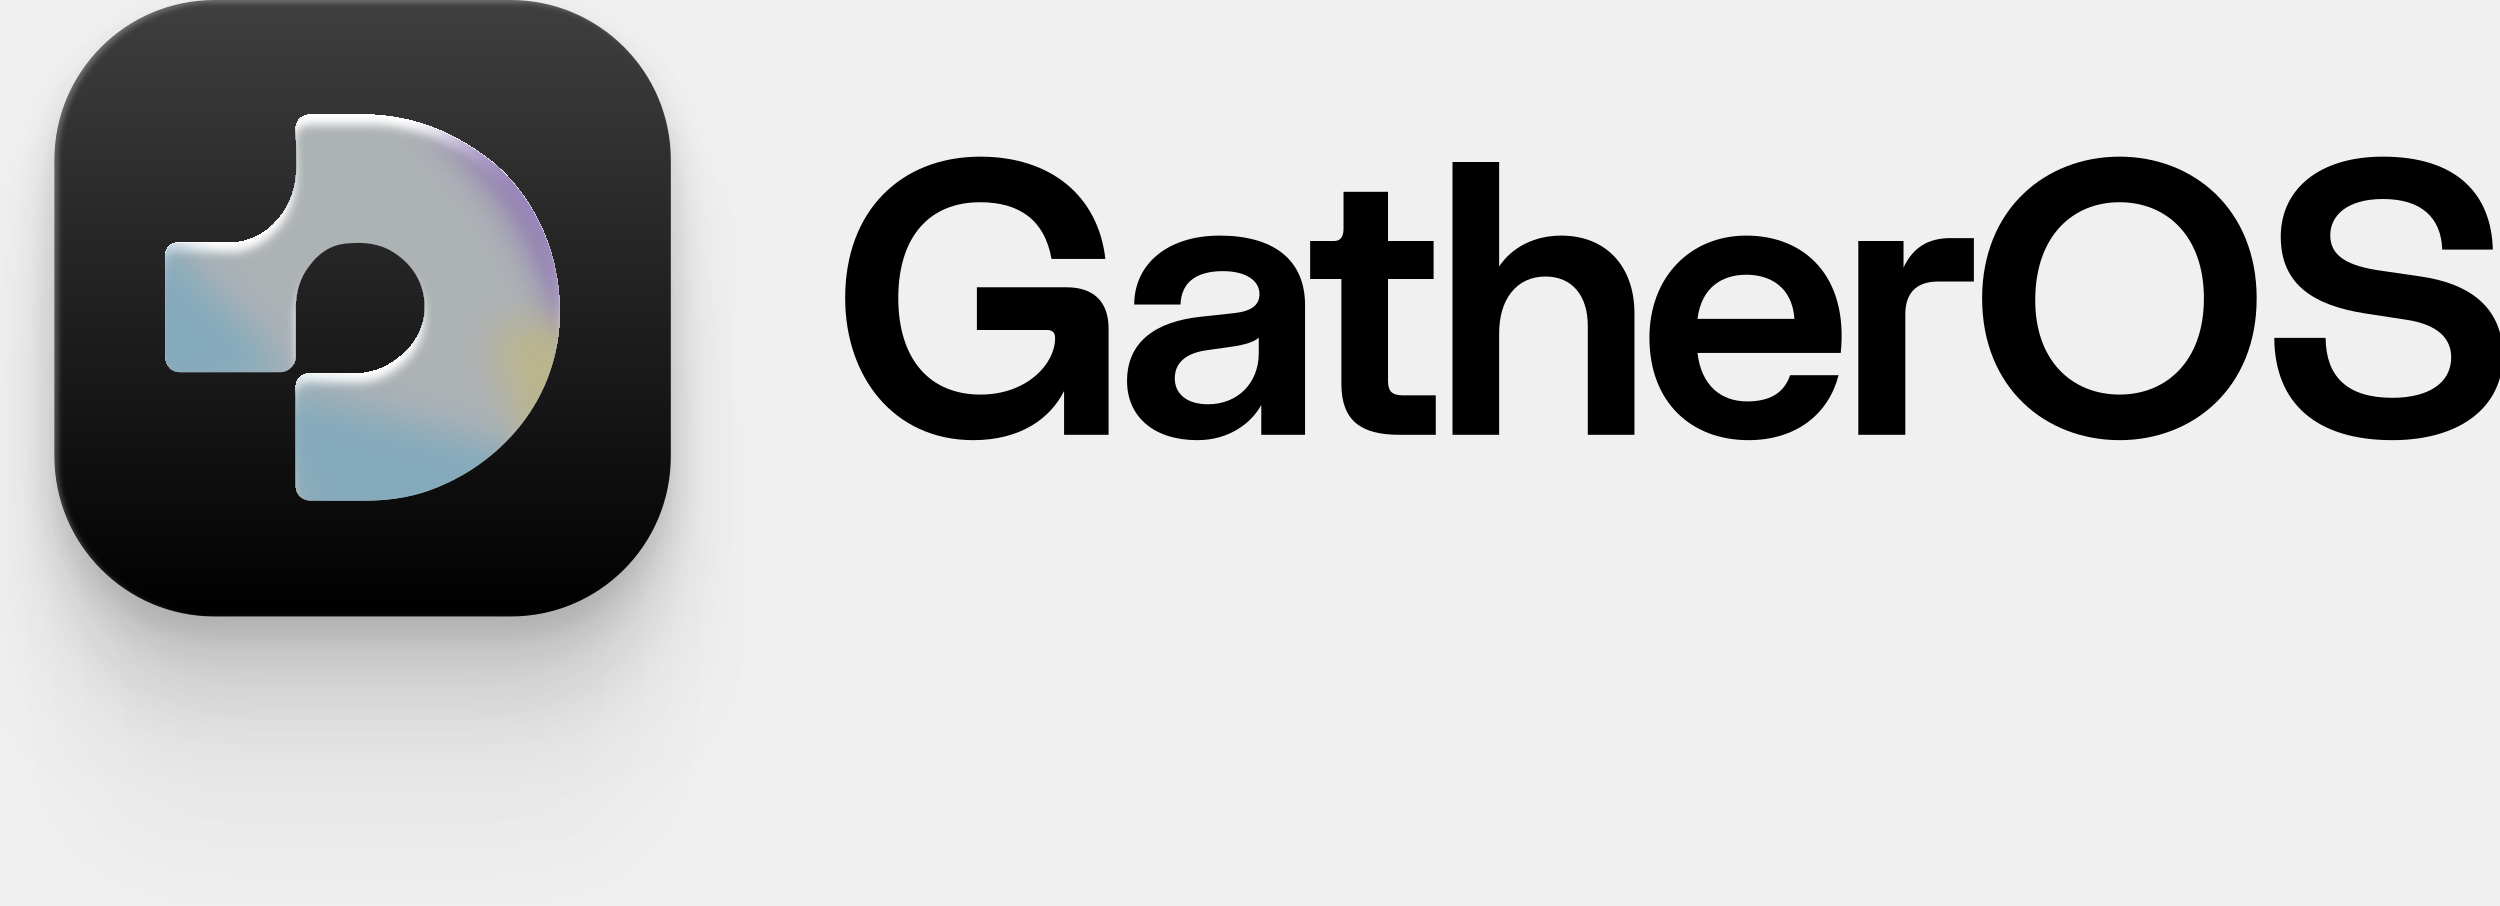
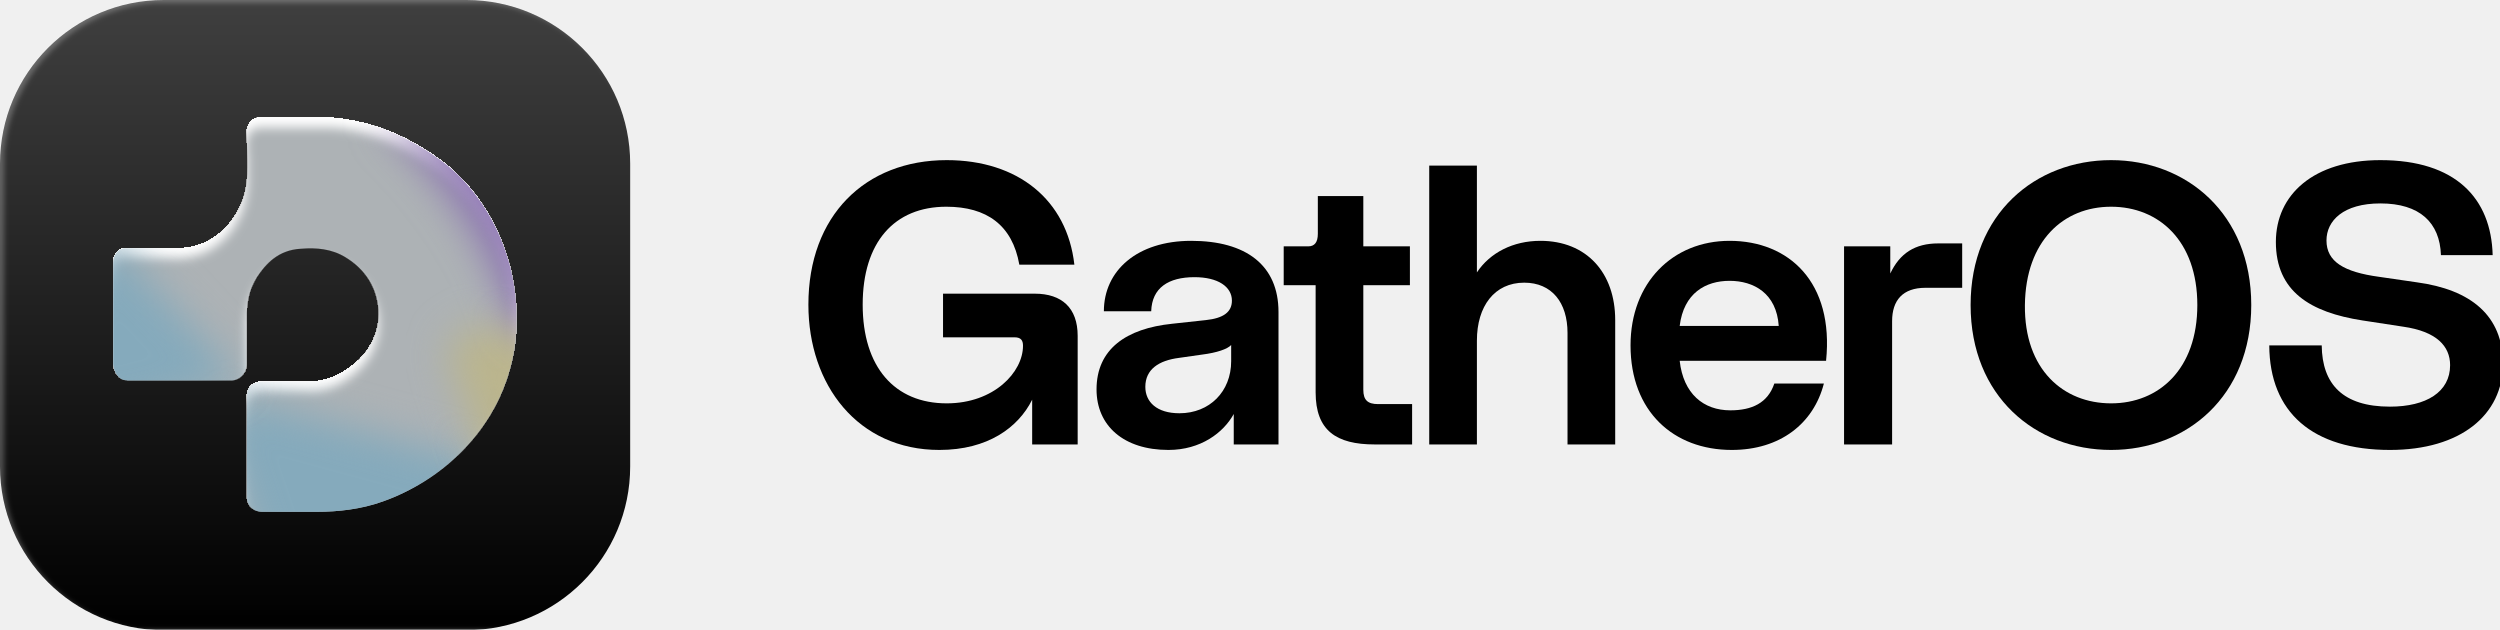
- <svg xmlns="http://www.w3.org/2000/svg" width="138" height="50" viewBox="0 0 138 50" fill="none">
+ <svg xmlns="http://www.w3.org/2000/svg" width="135" height="34" viewBox="0 0 135 34" fill="none">
  <g clip-path="url(#clip0_57_21)">
-     <g filter="url(#filter0_dddd_57_21)">
-       <g filter="url(#filter1_i_57_21)">
-         <rect x="3" width="34.03" height="34.03" rx="8.839" fill="url(#paint0_linear_57_21)" />
+     <g filter="url(#filter0_i_57_21)">
+       <rect width="34.03" height="34.03" rx="8.839" fill="url(#paint0_linear_57_21)" />
+     </g>
+     <g filter="url(#filter1_i_57_21)">
+       <path d="M6.868 20.546H12.495C12.896 20.546 13.317 20.188 13.317 19.657V17.211C13.317 16.346 13.428 15.678 13.873 14.963C14.341 14.252 15.028 13.493 16.251 13.431C17.072 13.363 17.918 13.431 18.672 13.9C19.697 14.523 20.451 15.567 20.451 16.988C20.451 18.013 19.919 19.076 19.049 19.724C18.494 20.169 17.783 20.57 16.802 20.614H14.133C13.602 20.614 13.312 20.971 13.331 21.435V26.859C13.331 27.279 13.665 27.637 14.153 27.637H17.13C18.242 27.637 19.489 27.502 20.664 27.081C23.801 25.97 27.088 23.19 27.779 18.787C27.866 18.231 27.89 17.742 27.89 17.186C27.915 13.653 26.155 10.269 23.598 8.515C21.93 7.335 19.973 6.446 17.483 6.335H14.148C13.568 6.335 13.326 6.736 13.326 7.156C13.326 8.133 13.452 9.196 13.278 10.153C12.964 11.913 11.509 13.402 9.677 13.402H6.757C6.38 13.402 6.114 13.759 6.114 14.18V19.671C6.158 20.072 6.38 20.536 6.868 20.536V20.546Z" fill="url(#paint1_linear_57_21)" />
+     </g>
+     <mask id="mask0_57_21" style="mask-type:alpha" maskUnits="userSpaceOnUse" x="6" y="6" width="22" height="22">
+       <path d="M6.868 20.546H12.495C12.896 20.546 13.317 20.188 13.317 19.657V17.211C13.317 16.346 13.428 15.678 13.873 14.963C14.341 14.252 15.028 13.493 16.251 13.431C17.072 13.363 17.918 13.431 18.672 13.9C19.697 14.523 20.451 15.567 20.451 16.988C20.451 18.013 19.919 19.076 19.049 19.724C18.494 20.169 17.783 20.57 16.802 20.614H14.133C13.602 20.614 13.312 20.971 13.331 21.435V26.859C13.331 27.279 13.665 27.637 14.153 27.637H17.13C18.242 27.637 19.489 27.502 20.664 27.081C23.801 25.97 27.088 23.19 27.779 18.787C27.866 18.231 27.89 17.742 27.89 17.186C27.915 13.653 26.155 10.269 23.598 8.515C21.93 7.335 19.973 6.446 17.483 6.335H14.148C13.568 6.335 13.326 6.736 13.326 7.156C13.326 8.133 13.452 9.196 13.278 10.153C12.964 11.913 11.509 13.402 9.677 13.402H6.757C6.38 13.402 6.114 13.759 6.114 14.18V19.671C6.158 20.072 6.38 20.536 6.868 20.536V20.546Z" fill="#ADB2B5" />
+     </mask>
+     <g mask="url(#mask0_57_21)">
+       <g filter="url(#filter2_f_57_21)">
+         <path d="M31.118 26.33L13.386 21.519L11.595 22.758C12.983 26.916 15.98 35.862 16.861 38.378C17.741 40.895 22.709 36.663 25.082 34.232L31.118 26.33Z" fill="#85AABC" />
      </g>
-       <g filter="url(#filter2_i_57_21)">
-         <path d="M9.868 20.546H15.495C15.896 20.546 16.317 20.188 16.317 19.657V17.211C16.317 16.346 16.428 15.678 16.872 14.963C17.341 14.252 18.028 13.493 19.251 13.431C20.072 13.363 20.918 13.431 21.672 13.9C22.697 14.523 23.451 15.567 23.451 16.988C23.451 18.013 22.919 19.076 22.049 19.724C21.494 20.169 20.783 20.57 19.802 20.614H17.134C16.602 20.614 16.312 20.971 16.331 21.435V26.859C16.331 27.279 16.665 27.637 17.153 27.637H20.13C21.242 27.637 22.489 27.502 23.664 27.081C26.801 25.97 30.088 23.19 30.779 18.787C30.866 18.231 30.89 17.742 30.89 17.186C30.915 13.653 29.155 10.269 26.598 8.515C24.93 7.335 22.973 6.446 20.483 6.335H17.148C16.568 6.335 16.326 6.736 16.326 7.156C16.326 8.133 16.452 9.196 16.278 10.153C15.964 11.913 14.509 13.402 12.677 13.402H9.757C9.38 13.402 9.114 13.759 9.114 14.18V19.671C9.158 20.072 9.38 20.536 9.868 20.536V20.546Z" fill="url(#paint1_linear_57_21)" />
+       <g filter="url(#filter3_f_57_21)">
+         <path d="M43.026 12.059L25.294 7.248L20.459 6.265C29.802 14.899 27.888 21.591 28.769 24.108C29.65 26.624 34.617 22.392 36.991 19.962L43.026 12.059Z" fill="#8A71B0" />
      </g>
-       <mask id="mask0_57_21" style="mask-type:alpha" maskUnits="userSpaceOnUse" x="9" y="6" width="22" height="22">
-         <path d="M9.868 20.546H15.495C15.896 20.546 16.317 20.188 16.317 19.657V17.211C16.317 16.346 16.428 15.678 16.872 14.963C17.341 14.252 18.028 13.493 19.251 13.431C20.072 13.363 20.918 13.431 21.672 13.9C22.697 14.523 23.451 15.567 23.451 16.988C23.451 18.013 22.919 19.076 22.049 19.724C21.494 20.169 20.783 20.57 19.802 20.614H17.134C16.602 20.614 16.312 20.971 16.331 21.435V26.859C16.331 27.279 16.665 27.637 17.153 27.637H20.13C21.242 27.637 22.489 27.502 23.664 27.081C26.801 25.97 30.088 23.19 30.779 18.787C30.866 18.231 30.89 17.742 30.89 17.186C30.915 13.653 29.155 10.269 26.598 8.515C24.93 7.335 22.973 6.446 20.483 6.335H17.148C16.568 6.335 16.326 6.736 16.326 7.156C16.326 8.133 16.452 9.196 16.278 10.153C15.964 11.913 14.509 13.402 12.677 13.402H9.757C9.38 13.402 9.114 13.759 9.114 14.18V19.671C9.158 20.072 9.38 20.536 9.868 20.536V20.546Z" fill="#ADB2B5" />
-       </mask>
-       <g mask="url(#mask0_57_21)">
-         <g filter="url(#filter3_f_57_21)">
-           <path d="M34.118 26.33L16.386 21.519L14.595 22.758C15.983 26.916 18.98 35.862 19.861 38.378C20.741 40.895 25.709 36.663 28.082 34.232L34.118 26.33Z" fill="#85AABC" />
-         </g>
-         <g filter="url(#filter4_f_57_21)">
-           <path d="M46.026 12.059L28.294 7.248L23.459 6.265C32.803 14.899 30.888 21.591 31.769 24.108C32.65 26.624 37.617 22.392 39.991 19.962L46.026 12.059Z" fill="#8A71B0" />
-         </g>
-         <g filter="url(#filter5_f_57_21)">
-           <path d="M46.618 22.309L28.886 17.498L27.095 18.738C28.483 22.896 31.48 31.842 32.361 34.358C33.241 36.874 38.209 32.643 40.583 30.212L46.618 22.309Z" fill="#BBB58D" />
-         </g>
-         <g filter="url(#filter6_f_57_21)">
-           <path d="M16.087 20.536L9.227 13.125H7.965C7.256 15.345 5.734 20.126 5.324 21.483C4.914 22.839 8.675 22.494 10.607 22.153L16.087 20.536Z" fill="#85AABC" />
-         </g>
+       <g filter="url(#filter4_f_57_21)">
+         <path d="M43.618 22.309L25.886 17.498L24.095 18.738C25.483 22.896 28.48 31.842 29.361 34.358C30.241 36.874 35.209 32.643 37.583 30.212L43.618 22.309Z" fill="#BBB58D" />
+       </g>
+       <g filter="url(#filter5_f_57_21)">
+         <path d="M13.087 20.536L6.227 13.125H4.965C4.256 15.345 2.734 20.126 2.324 21.483C1.914 22.839 5.675 22.494 7.607 22.153L13.087 20.536Z" fill="#85AABC" />
      </g>
    </g>
-     <path d="M132.058 24.297C127.878 24.297 125.56 22.276 125.54 18.651H128.373C128.393 20.751 129.522 21.959 132.058 21.959C134.019 21.959 135.306 21.167 135.306 19.721C135.306 18.691 134.573 17.898 132.771 17.641L130.572 17.304C127.759 16.868 125.897 15.739 125.897 13.065C125.897 10.509 127.937 8.647 131.542 8.647C135.604 8.647 137.525 10.707 137.604 13.778H134.811C134.752 12.015 133.662 10.985 131.542 10.985C129.542 10.985 128.63 11.916 128.63 12.986C128.63 14.135 129.581 14.689 131.463 14.947L133.504 15.244C136.436 15.64 138.159 17.047 138.159 19.642C138.159 22.415 135.861 24.297 132.058 24.297Z" fill="black" />
-     <path d="M117 24.297C112.919 24.297 109.413 21.405 109.413 16.472C109.413 11.54 112.919 8.647 117 8.647C121.061 8.647 124.568 11.54 124.568 16.472C124.568 21.405 121.061 24.297 117 24.297ZM117 21.781C119.576 21.781 121.656 19.939 121.656 16.472C121.656 13.005 119.576 11.163 117 11.163C114.425 11.163 112.385 13.005 112.345 16.472C112.305 19.959 114.425 21.781 117 21.781Z" fill="black" />
-     <path d="M102.579 24V13.303H105.075V14.769C105.59 13.679 106.402 13.144 107.67 13.144H108.958V15.541H106.977C105.749 15.541 105.174 16.215 105.174 17.344V24H102.579Z" fill="black" />
-     <path d="M96.516 24.297C93.367 24.297 91.049 22.217 91.049 18.651C91.049 15.264 93.327 13.005 96.397 13.005C99.607 13.005 102.043 15.244 101.608 19.483H93.703C93.901 21.266 94.991 22.158 96.437 22.158C97.606 22.158 98.458 21.762 98.814 20.712H101.489C100.934 22.871 99.131 24.297 96.516 24.297ZM93.703 17.601H99.052C98.933 15.838 97.705 15.165 96.397 15.165C95.11 15.165 93.921 15.819 93.703 17.601Z" fill="black" />
-     <path d="M80.178 24V8.944H82.753V14.709C83.466 13.639 84.714 13.005 86.18 13.005C88.676 13.005 90.221 14.729 90.221 17.285V24H87.646V17.978C87.646 16.334 86.794 15.264 85.308 15.264C83.704 15.264 82.753 16.532 82.753 18.394V24H80.178Z" fill="black" />
-     <path d="M77.233 24C75.153 24 74.044 23.247 74.044 21.187V15.402H72.32V13.303H73.648C73.984 13.303 74.163 13.085 74.163 12.629V10.589H76.619V13.303H79.135V15.402H76.619V21.048C76.619 21.603 76.857 21.821 77.412 21.821H79.254V24H77.233Z" fill="black" />
-     <path d="M66.096 24.297C63.679 24.297 62.213 22.99 62.213 21.029C62.213 18.849 63.818 17.74 66.294 17.483L68.116 17.285C69.067 17.185 69.523 16.849 69.523 16.235C69.523 15.482 68.77 14.967 67.502 14.967C66.096 14.967 65.204 15.541 65.165 16.809H62.609C62.609 14.61 64.412 13.005 67.324 13.005C70.276 13.005 72.039 14.313 72.039 16.849V24H69.622V22.356C69.067 23.366 67.839 24.297 66.096 24.297ZM66.69 22.316C68.314 22.316 69.483 21.147 69.483 19.503V18.631C69.285 18.849 68.711 19.047 67.918 19.147L66.67 19.325C65.581 19.464 64.848 19.939 64.848 20.89C64.848 21.702 65.462 22.316 66.69 22.316Z" fill="black" />
-     <path d="M53.725 24.297C49.328 24.297 46.653 20.791 46.653 16.452C46.653 11.639 49.724 8.647 54.122 8.647C57.965 8.647 60.619 10.787 61.016 14.293H58.044C57.668 12.154 56.281 11.163 54.102 11.163C51.289 11.163 49.585 13.085 49.585 16.452C49.585 19.82 51.309 21.781 54.122 21.781C56.677 21.781 58.242 20.097 58.242 18.671C58.242 18.394 58.143 18.215 57.786 18.215H53.924V15.858H58.876C60.342 15.858 61.194 16.631 61.194 18.136V24H58.737V21.583C57.985 23.089 56.34 24.297 53.725 24.297Z" fill="black" />
+     <path d="M129.058 24.297C124.878 24.297 122.56 22.276 122.54 18.651H125.373C125.393 20.751 126.522 21.959 129.058 21.959C131.019 21.959 132.306 21.167 132.306 19.721C132.306 18.691 131.573 17.898 129.771 17.641L127.572 17.304C124.759 16.868 122.897 15.739 122.897 13.065C122.897 10.509 124.937 8.647 128.542 8.647C132.604 8.647 134.525 10.707 134.604 13.778H131.811C131.752 12.015 130.662 10.985 128.542 10.985C126.542 10.985 125.63 11.916 125.63 12.986C125.63 14.135 126.581 14.689 128.463 14.947L130.504 15.244C133.436 15.64 135.159 17.047 135.159 19.642C135.159 22.415 132.861 24.297 129.058 24.297Z" fill="black" />
+     <path d="M114 24.297C109.919 24.297 106.413 21.405 106.413 16.472C106.413 11.54 109.919 8.647 114 8.647C118.061 8.647 121.568 11.54 121.568 16.472C121.568 21.405 118.061 24.297 114 24.297ZM114 21.781C116.576 21.781 118.656 19.939 118.656 16.472C118.656 13.005 116.576 11.163 114 11.163C111.425 11.163 109.385 13.005 109.345 16.472C109.305 19.959 111.425 21.781 114 21.781Z" fill="black" />
+     <path d="M99.579 24V13.303H102.075V14.769C102.59 13.679 103.402 13.144 104.67 13.144H105.958V15.541H103.977C102.749 15.541 102.174 16.215 102.174 17.344V24H99.579Z" fill="black" />
+     <path d="M93.516 24.297C90.367 24.297 88.049 22.217 88.049 18.651C88.049 15.264 90.327 13.005 93.397 13.005C96.607 13.005 99.043 15.244 98.608 19.483H90.703C90.901 21.266 91.991 22.158 93.437 22.158C94.606 22.158 95.458 21.762 95.814 20.712H98.489C97.934 22.871 96.131 24.297 93.516 24.297ZM90.703 17.601H96.052C95.933 15.838 94.705 15.165 93.397 15.165C92.11 15.165 90.921 15.819 90.703 17.601Z" fill="black" />
+     <path d="M77.178 24V8.944H79.753V14.709C80.466 13.639 81.714 13.005 83.18 13.005C85.676 13.005 87.221 14.729 87.221 17.285V24H84.646V17.978C84.646 16.334 83.794 15.264 82.308 15.264C80.704 15.264 79.753 16.532 79.753 18.394V24H77.178Z" fill="black" />
+     <path d="M74.233 24C72.153 24 71.044 23.247 71.044 21.187V15.402H69.32V13.303H70.648C70.984 13.303 71.163 13.085 71.163 12.629V10.589H73.619V13.303H76.135V15.402H73.619V21.048C73.619 21.603 73.857 21.821 74.412 21.821H76.254V24H74.233Z" fill="black" />
+     <path d="M63.096 24.297C60.679 24.297 59.213 22.99 59.213 21.029C59.213 18.849 60.818 17.74 63.294 17.483L65.116 17.285C66.067 17.185 66.523 16.849 66.523 16.235C66.523 15.482 65.77 14.967 64.502 14.967C63.096 14.967 62.204 15.541 62.165 16.809H59.609C59.609 14.61 61.412 13.005 64.324 13.005C67.276 13.005 69.039 14.313 69.039 16.849V24H66.622V22.356C66.067 23.366 64.839 24.297 63.096 24.297ZM63.69 22.316C65.314 22.316 66.483 21.147 66.483 19.503V18.631C66.285 18.849 65.711 19.047 64.918 19.147L63.67 19.325C62.581 19.464 61.848 19.939 61.848 20.89C61.848 21.702 62.462 22.316 63.69 22.316Z" fill="black" />
+     <path d="M50.725 24.297C46.328 24.297 43.653 20.791 43.653 16.452C43.653 11.639 46.724 8.647 51.122 8.647C54.965 8.647 57.619 10.787 58.016 14.293H55.044C54.668 12.154 53.281 11.163 51.102 11.163C48.289 11.163 46.585 13.085 46.585 16.452C46.585 19.82 48.309 21.781 51.122 21.781C53.677 21.781 55.242 20.097 55.242 18.671C55.242 18.394 55.143 18.215 54.786 18.215H50.924V15.858H55.876C57.342 15.858 58.194 16.631 58.194 18.136V24H55.737V21.583C54.985 23.089 53.34 24.297 50.725 24.297Z" fill="black" />
  </g>
  <defs>
-     <filter id="filter0_dddd_57_21" x="-3.269" y="-0.896" width="46.568" height="56.418" filterUnits="userSpaceOnUse" color-interpolation-filters="sRGB">
-       <feFlood flood-opacity="0" result="BackgroundImageFix" />
-       <feColorMatrix in="SourceAlpha" type="matrix" values="0 0 0 0 0 0 0 0 0 0 0 0 0 0 0 0 0 0 127 0" result="hardAlpha" />
-       <feOffset dy="0.896" />
-       <feGaussianBlur stdDeviation="0.896" />
-       <feColorMatrix type="matrix" values="0 0 0 0 0 0 0 0 0 0 0 0 0 0 0 0 0 0 0.12 0" />
-       <feBlend mode="normal" in2="BackgroundImageFix" result="effect1_dropShadow_57_21" />
-       <feColorMatrix in="SourceAlpha" type="matrix" values="0 0 0 0 0 0 0 0 0 0 0 0 0 0 0 0 0 0 127 0" result="hardAlpha" />
-       <feOffset dy="3.582" />
-       <feGaussianBlur stdDeviation="1.791" />
-       <feColorMatrix type="matrix" values="0 0 0 0 0 0 0 0 0 0 0 0 0 0 0 0 0 0 0.11 0" />
-       <feBlend mode="normal" in2="effect1_dropShadow_57_21" result="effect2_dropShadow_57_21" />
-       <feColorMatrix in="SourceAlpha" type="matrix" values="0 0 0 0 0 0 0 0 0 0 0 0 0 0 0 0 0 0 127 0" result="hardAlpha" />
-       <feOffset dy="8.06" />
-       <feGaussianBlur stdDeviation="2.687" />
-       <feColorMatrix type="matrix" values="0 0 0 0 0 0 0 0 0 0 0 0 0 0 0 0 0 0 0.06 0" />
-       <feBlend mode="normal" in2="effect2_dropShadow_57_21" result="effect3_dropShadow_57_21" />
-       <feColorMatrix in="SourceAlpha" type="matrix" values="0 0 0 0 0 0 0 0 0 0 0 0 0 0 0 0 0 0 127 0" result="hardAlpha" />
-       <feOffset dy="15.224" />
-       <feGaussianBlur stdDeviation="3.134" />
-       <feColorMatrix type="matrix" values="0 0 0 0 0 0 0 0 0 0 0 0 0 0 0 0 0 0 0.02 0" />
-       <feBlend mode="normal" in2="effect3_dropShadow_57_21" result="effect4_dropShadow_57_21" />
-       <feBlend mode="normal" in="SourceGraphic" in2="effect4_dropShadow_57_21" result="shape" />
-     </filter>
-     <filter id="filter1_i_57_21" x="3" y="0" width="34.251" height="34.177" filterUnits="userSpaceOnUse" color-interpolation-filters="sRGB">
+     <filter id="filter0_i_57_21" x="0" y="0" width="34.251" height="34.177" filterUnits="userSpaceOnUse" color-interpolation-filters="sRGB">
      <feFlood flood-opacity="0" result="BackgroundImageFix" />
      <feBlend mode="normal" in="SourceGraphic" in2="BackgroundImageFix" result="shape" />
      <feColorMatrix in="SourceAlpha" type="matrix" values="0 0 0 0 0 0 0 0 0 0 0 0 0 0 0 0 0 0 127 0" result="hardAlpha" />
      <feOffset dx="0.221" dy="0.147" />
      <feGaussianBlur stdDeviation="0.147" />
      <feComposite in2="hardAlpha" operator="arithmetic" k2="-1" k3="1" />
      <feColorMatrix type="matrix" values="0 0 0 0 1 0 0 0 0 1 0 0 0 0 1 0 0 0 0.25 0" />
      <feBlend mode="normal" in2="shape" result="effect1_innerShadow_57_21" />
    </filter>
-     <filter id="filter2_i_57_21" x="9.114" y="6.335" width="21.776" height="21.854" filterUnits="userSpaceOnUse" color-interpolation-filters="sRGB">
+     <filter id="filter1_i_57_21" x="6.114" y="6.335" width="21.776" height="21.854" filterUnits="userSpaceOnUse" color-interpolation-filters="sRGB">
      <feFlood flood-opacity="0" result="BackgroundImageFix" />
      <feBlend mode="normal" in="SourceGraphic" in2="BackgroundImageFix" result="shape" />
      <feColorMatrix in="SourceAlpha" type="matrix" values="0 0 0 0 0 0 0 0 0 0 0 0 0 0 0 0 0 0 127 0" result="hardAlpha" />
      <feOffset dy="0.552" />
      <feGaussianBlur stdDeviation="0.276" />
      <feComposite in2="hardAlpha" operator="arithmetic" k2="-1" k3="1" />
      <feColorMatrix type="matrix" values="0 0 0 0 1 0 0 0 0 1 0 0 0 0 1 0 0 0 1 0" />
      <feBlend mode="normal" in2="shape" result="effect1_innerShadow_57_21" />
    </filter>
-     <filter id="filter3_f_57_21" x="12.466" y="19.39" width="23.781" height="21.89" filterUnits="userSpaceOnUse" color-interpolation-filters="sRGB">
+     <filter id="filter2_f_57_21" x="9.466" y="19.39" width="23.781" height="21.89" filterUnits="userSpaceOnUse" color-interpolation-filters="sRGB">
      <feFlood flood-opacity="0" result="BackgroundImageFix" />
      <feBlend mode="normal" in="SourceGraphic" in2="BackgroundImageFix" result="shape" />
      <feGaussianBlur stdDeviation="1.064" result="effect1_foregroundBlur_57_21" />
    </filter>
-     <filter id="filter4_f_57_21" x="21.33" y="4.136" width="26.825" height="22.873" filterUnits="userSpaceOnUse" color-interpolation-filters="sRGB">
+     <filter id="filter3_f_57_21" x="18.33" y="4.136" width="26.825" height="22.873" filterUnits="userSpaceOnUse" color-interpolation-filters="sRGB">
      <feFlood flood-opacity="0" result="BackgroundImageFix" />
      <feBlend mode="normal" in="SourceGraphic" in2="BackgroundImageFix" result="shape" />
      <feGaussianBlur stdDeviation="1.064" result="effect1_foregroundBlur_57_21" />
    </filter>
-     <filter id="filter5_f_57_21" x="24.966" y="15.37" width="23.781" height="21.89" filterUnits="userSpaceOnUse" color-interpolation-filters="sRGB">
+     <filter id="filter4_f_57_21" x="21.966" y="15.37" width="23.781" height="21.89" filterUnits="userSpaceOnUse" color-interpolation-filters="sRGB">
      <feFlood flood-opacity="0" result="BackgroundImageFix" />
      <feBlend mode="normal" in="SourceGraphic" in2="BackgroundImageFix" result="shape" />
      <feGaussianBlur stdDeviation="1.064" result="effect1_foregroundBlur_57_21" />
    </filter>
-     <filter id="filter6_f_57_21" x="3.164" y="10.996" width="15.052" height="13.594" filterUnits="userSpaceOnUse" color-interpolation-filters="sRGB">
+     <filter id="filter5_f_57_21" x="0.164" y="10.996" width="15.052" height="13.594" filterUnits="userSpaceOnUse" color-interpolation-filters="sRGB">
      <feFlood flood-opacity="0" result="BackgroundImageFix" />
      <feBlend mode="normal" in="SourceGraphic" in2="BackgroundImageFix" result="shape" />
      <feGaussianBlur stdDeviation="1.064" result="effect1_foregroundBlur_57_21" />
    </filter>
-     <linearGradient id="paint0_linear_57_21" x1="20.015" y1="0" x2="20.015" y2="34.03" gradientUnits="userSpaceOnUse">
+     <linearGradient id="paint0_linear_57_21" x1="17.015" y1="0" x2="17.015" y2="34.03" gradientUnits="userSpaceOnUse">
      <stop stop-color="#3F3F3F" />
      <stop offset="1" />
    </linearGradient>
-     <linearGradient id="paint1_linear_57_21" x1="20.002" y1="6.335" x2="20.002" y2="27.637" gradientUnits="userSpaceOnUse">
+     <linearGradient id="paint1_linear_57_21" x1="17.002" y1="6.335" x2="17.002" y2="27.637" gradientUnits="userSpaceOnUse">
      <stop stop-color="#ADB2B5" />
      <stop offset="1" stop-color="#ADB2B5" />
    </linearGradient>
    <clipPath id="clip0_57_21">
-       <rect width="138" height="50" fill="white" />
+       <rect width="135" height="34" fill="white" />
    </clipPath>
  </defs>
</svg>
